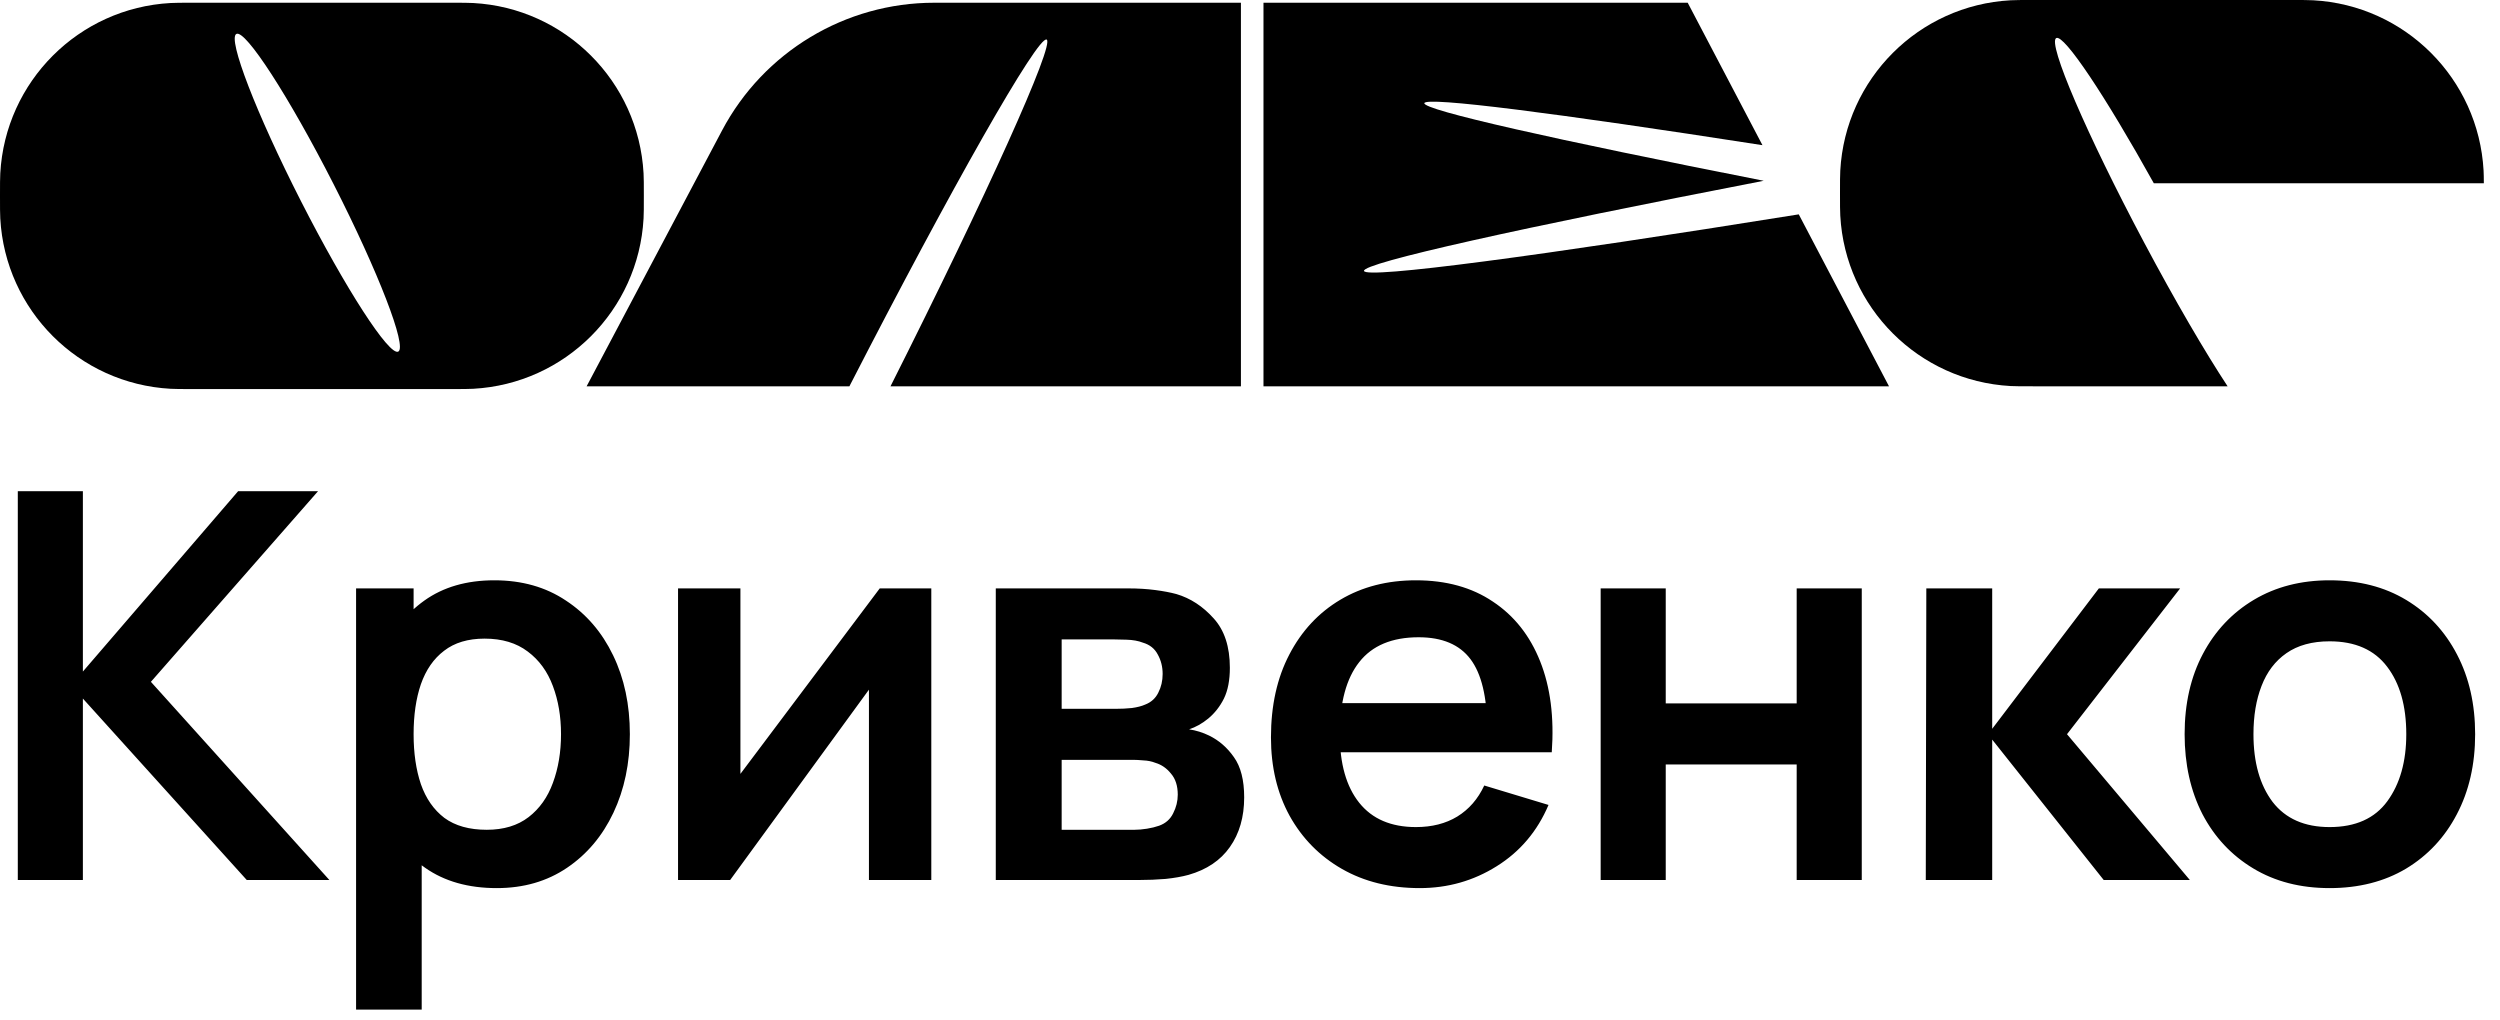
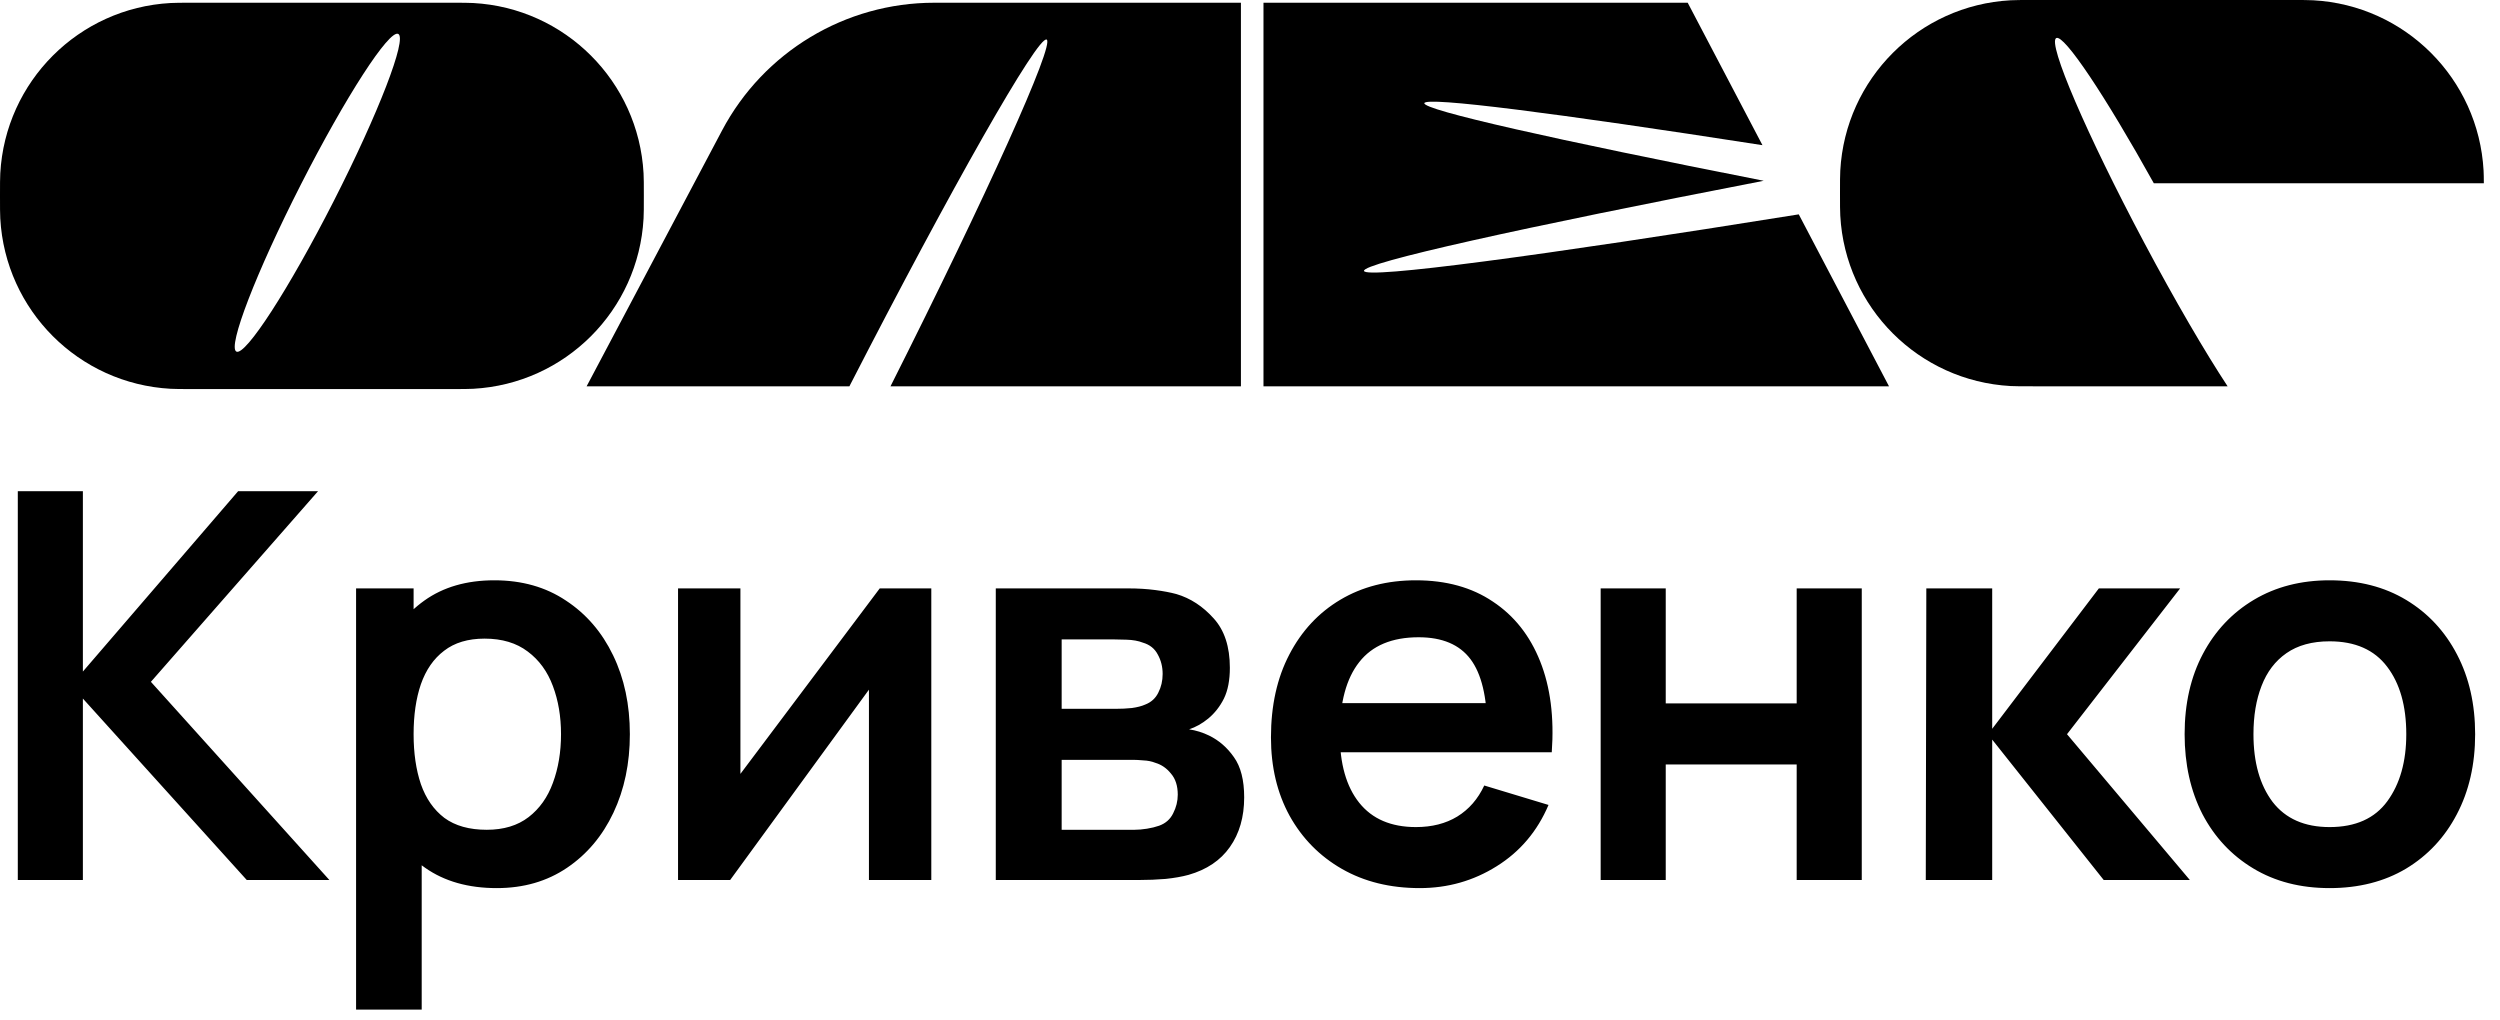
<svg xmlns="http://www.w3.org/2000/svg" width="125" height="51" viewBox="0 0 125 51" fill="none">
  <path fill-rule="evenodd" clip-rule="evenodd" d="M89.938 10.718C76.979 12.798 68.273 13.959 68.2 13.545C68.13 13.147 76.084 11.382 88.186 9.039C77.736 6.981 71.156 5.503 71.217 5.159C71.277 4.819 77.811 5.656 88.123 7.259L84.386 0.138H63.174V19.315H94.45L89.938 10.718Z" fill="black" />
-   <path fill-rule="evenodd" clip-rule="evenodd" d="M0.014 8.666C0 8.914 0 9.208 0 9.795C0 10.383 0 10.677 0.014 10.925C0.267 15.518 3.935 19.186 8.528 19.439C8.776 19.453 9.07 19.453 9.658 19.453H22.535C23.122 19.453 23.416 19.453 23.664 19.439C28.258 19.186 31.925 15.518 32.178 10.925C32.192 10.677 32.192 10.383 32.192 9.795C32.192 9.208 32.192 8.914 32.178 8.666C31.925 4.072 28.258 0.404 23.664 0.151C23.416 0.137 23.122 0.137 22.535 0.137H9.658C9.07 0.137 8.776 0.137 8.528 0.151C3.935 0.404 0.267 4.072 0.014 8.666ZM19.913 17.58C20.366 17.349 18.921 13.606 16.686 9.22C14.451 4.834 12.272 1.465 11.819 1.696C11.367 1.926 12.812 5.669 15.047 10.055C17.282 14.441 19.46 17.81 19.913 17.58Z" fill="black" />
+   <path fill-rule="evenodd" clip-rule="evenodd" d="M0.014 8.666C0 8.914 0 9.208 0 9.795C0 10.383 0 10.677 0.014 10.925C0.267 15.518 3.935 19.186 8.528 19.439C8.776 19.453 9.07 19.453 9.658 19.453H22.535C23.122 19.453 23.416 19.453 23.664 19.439C28.258 19.186 31.925 15.518 32.178 10.925C32.192 10.677 32.192 10.383 32.192 9.795C32.192 9.208 32.192 8.914 32.178 8.666C31.925 4.072 28.258 0.404 23.664 0.151C23.416 0.137 23.122 0.137 22.535 0.137H9.658C9.07 0.137 8.776 0.137 8.528 0.151C3.935 0.404 0.267 4.072 0.014 8.666ZM19.913 1.696C20.366 1.926 18.921 5.669 16.686 10.055C14.451 14.441 12.272 17.81 11.819 17.58C11.367 17.349 12.812 13.606 15.047 9.22C17.282 4.834 19.46 1.465 19.913 1.696Z" fill="black" />
  <path fill-rule="evenodd" clip-rule="evenodd" d="M92 9.658C92 9.07 92 8.776 92.014 8.528C92.267 3.935 95.935 0.267 100.528 0.014C100.776 -7.62939e-06 101.07 -7.62939e-06 101.658 -7.62939e-06H114.535C115.122 -7.62939e-06 115.416 -7.62939e-06 115.664 0.014C120.258 0.267 123.925 3.935 124.179 8.528C124.188 8.694 124.191 8.881 124.192 9.162H107.69C105.273 4.811 103.2 1.696 102.812 1.903C102.364 2.141 104.332 6.72 107.208 12.129C108.759 15.047 110.258 17.61 111.38 19.315H101.658C101.07 19.315 100.776 19.315 100.528 19.302C95.935 19.048 92.267 15.381 92.014 10.787C92 10.539 92 10.245 92 9.658Z" fill="black" />
  <path fill-rule="evenodd" clip-rule="evenodd" d="M46.709 0.137C42.264 0.137 38.183 2.594 36.103 6.523L29.331 19.315H42.47C47.557 9.407 51.901 1.758 52.333 1.979C52.753 2.193 49.332 9.765 44.525 19.315H62.046V0.137H46.709Z" fill="black" />
  <path d="M0.89 44V24.56H4.144V33.578L11.906 24.56H15.902L7.545 34.091L16.469 44H12.338L4.144 34.928V44H0.89ZM24.838 44.405C23.416 44.405 22.223 44.068 21.26 43.392C20.297 42.718 19.573 41.8 19.087 40.639C18.601 39.468 18.358 38.159 18.358 36.71C18.358 35.243 18.601 33.929 19.087 32.768C19.573 31.607 20.284 30.694 21.22 30.027C22.165 29.352 23.33 29.015 24.716 29.015C26.093 29.015 27.286 29.352 28.294 30.027C29.311 30.694 30.098 31.607 30.656 32.768C31.214 33.92 31.493 35.234 31.493 36.71C31.493 38.168 31.219 39.477 30.67 40.639C30.121 41.8 29.347 42.718 28.348 43.392C27.349 44.068 26.179 44.405 24.838 44.405ZM17.804 50.48V29.42H20.68V39.653H21.085V50.48H17.804ZM24.338 41.489C25.184 41.489 25.882 41.278 26.431 40.855C26.98 40.431 27.385 39.86 27.646 39.14C27.916 38.411 28.051 37.601 28.051 36.71C28.051 35.828 27.916 35.027 27.646 34.307C27.376 33.578 26.957 33.002 26.39 32.579C25.823 32.147 25.103 31.931 24.23 31.931C23.402 31.931 22.727 32.133 22.205 32.538C21.683 32.934 21.296 33.492 21.044 34.212C20.801 34.923 20.68 35.756 20.68 36.71C20.68 37.655 20.801 38.487 21.044 39.208C21.296 39.928 21.688 40.49 22.219 40.895C22.759 41.291 23.465 41.489 24.338 41.489ZM46.565 29.42V44H43.447V34.483L36.508 44H33.902V29.42H37.021V38.694L43.987 29.42H46.565ZM49.789 44V29.42H56.417C56.894 29.42 57.34 29.447 57.754 29.501C58.168 29.555 58.523 29.622 58.82 29.703C59.522 29.91 60.143 30.316 60.683 30.919C61.223 31.512 61.493 32.336 61.493 33.389C61.493 34.01 61.394 34.523 61.196 34.928C60.998 35.324 60.737 35.657 60.413 35.927C60.26 36.053 60.103 36.161 59.941 36.251C59.779 36.341 59.617 36.413 59.455 36.467C59.806 36.521 60.139 36.624 60.454 36.778C60.949 37.02 61.363 37.38 61.696 37.858C62.038 38.334 62.209 39.005 62.209 39.869C62.209 40.85 61.97 41.678 61.493 42.353C61.025 43.019 60.337 43.483 59.428 43.743C59.095 43.834 58.712 43.901 58.28 43.946C57.848 43.982 57.407 44 56.957 44H49.789ZM53.083 41.489H56.728C56.917 41.489 57.124 41.471 57.349 41.435C57.574 41.399 57.776 41.349 57.956 41.286C58.28 41.169 58.514 40.962 58.658 40.666C58.811 40.368 58.888 40.058 58.888 39.734C58.888 39.293 58.775 38.942 58.55 38.681C58.334 38.411 58.073 38.231 57.767 38.141C57.587 38.069 57.389 38.029 57.173 38.02C56.966 38.002 56.795 37.992 56.66 37.992H53.083V41.489ZM53.083 35.441H55.783C56.062 35.441 56.332 35.428 56.593 35.401C56.863 35.364 57.088 35.306 57.268 35.225C57.565 35.108 57.781 34.91 57.916 34.631C58.06 34.352 58.132 34.041 58.132 33.7C58.132 33.34 58.051 33.016 57.889 32.727C57.736 32.431 57.488 32.233 57.146 32.133C56.921 32.044 56.647 31.994 56.323 31.985C56.008 31.976 55.805 31.971 55.715 31.971H53.083V35.441ZM70.986 44.405C69.51 44.405 68.214 44.086 67.098 43.447C65.982 42.807 65.109 41.921 64.479 40.787C63.858 39.653 63.548 38.348 63.548 36.872C63.548 35.279 63.854 33.898 64.466 32.727C65.078 31.549 65.928 30.635 67.017 29.987C68.106 29.339 69.366 29.015 70.797 29.015C72.309 29.015 73.592 29.37 74.645 30.081C75.707 30.784 76.494 31.778 77.007 33.065C77.52 34.352 77.714 35.868 77.588 37.614H74.361V36.426C74.352 34.843 74.073 33.686 73.524 32.957C72.975 32.228 72.111 31.863 70.932 31.863C69.6 31.863 68.61 32.278 67.962 33.105C67.314 33.925 66.99 35.126 66.99 36.71C66.99 38.186 67.314 39.329 67.962 40.139C68.61 40.949 69.555 41.354 70.797 41.354C71.598 41.354 72.287 41.178 72.863 40.828C73.448 40.468 73.898 39.95 74.213 39.275L77.426 40.247C76.868 41.561 76.004 42.583 74.834 43.312C73.673 44.041 72.39 44.405 70.986 44.405ZM65.964 37.614V35.157H75.995V37.614H65.964ZM80.033 44V29.42H83.287V35.171H89.834V29.42H93.088V44H89.834V38.222H83.287V44H80.033ZM96.289 44L96.316 29.42H99.61V36.44L104.943 29.42H109.006L103.35 36.71L109.492 44H105.186L99.61 36.98V44H96.289ZM116.48 44.405C115.022 44.405 113.749 44.077 112.66 43.419C111.571 42.763 110.725 41.858 110.122 40.706C109.528 39.545 109.231 38.213 109.231 36.71C109.231 35.18 109.537 33.839 110.149 32.687C110.761 31.535 111.611 30.635 112.7 29.987C113.789 29.339 115.049 29.015 116.48 29.015C117.947 29.015 119.225 29.343 120.314 30C121.403 30.657 122.249 31.567 122.852 32.727C123.455 33.88 123.757 35.207 123.757 36.71C123.757 38.222 123.451 39.559 122.839 40.719C122.236 41.871 121.39 42.776 120.301 43.433C119.212 44.081 117.938 44.405 116.48 44.405ZM116.48 41.354C117.776 41.354 118.739 40.922 119.369 40.058C119.999 39.194 120.314 38.078 120.314 36.71C120.314 35.297 119.995 34.172 119.356 33.335C118.717 32.489 117.758 32.066 116.48 32.066C115.607 32.066 114.887 32.264 114.32 32.66C113.762 33.047 113.348 33.592 113.078 34.294C112.808 34.986 112.673 35.792 112.673 36.71C112.673 38.123 112.993 39.252 113.632 40.099C114.28 40.935 115.229 41.354 116.48 41.354Z" fill="black" />
</svg>
